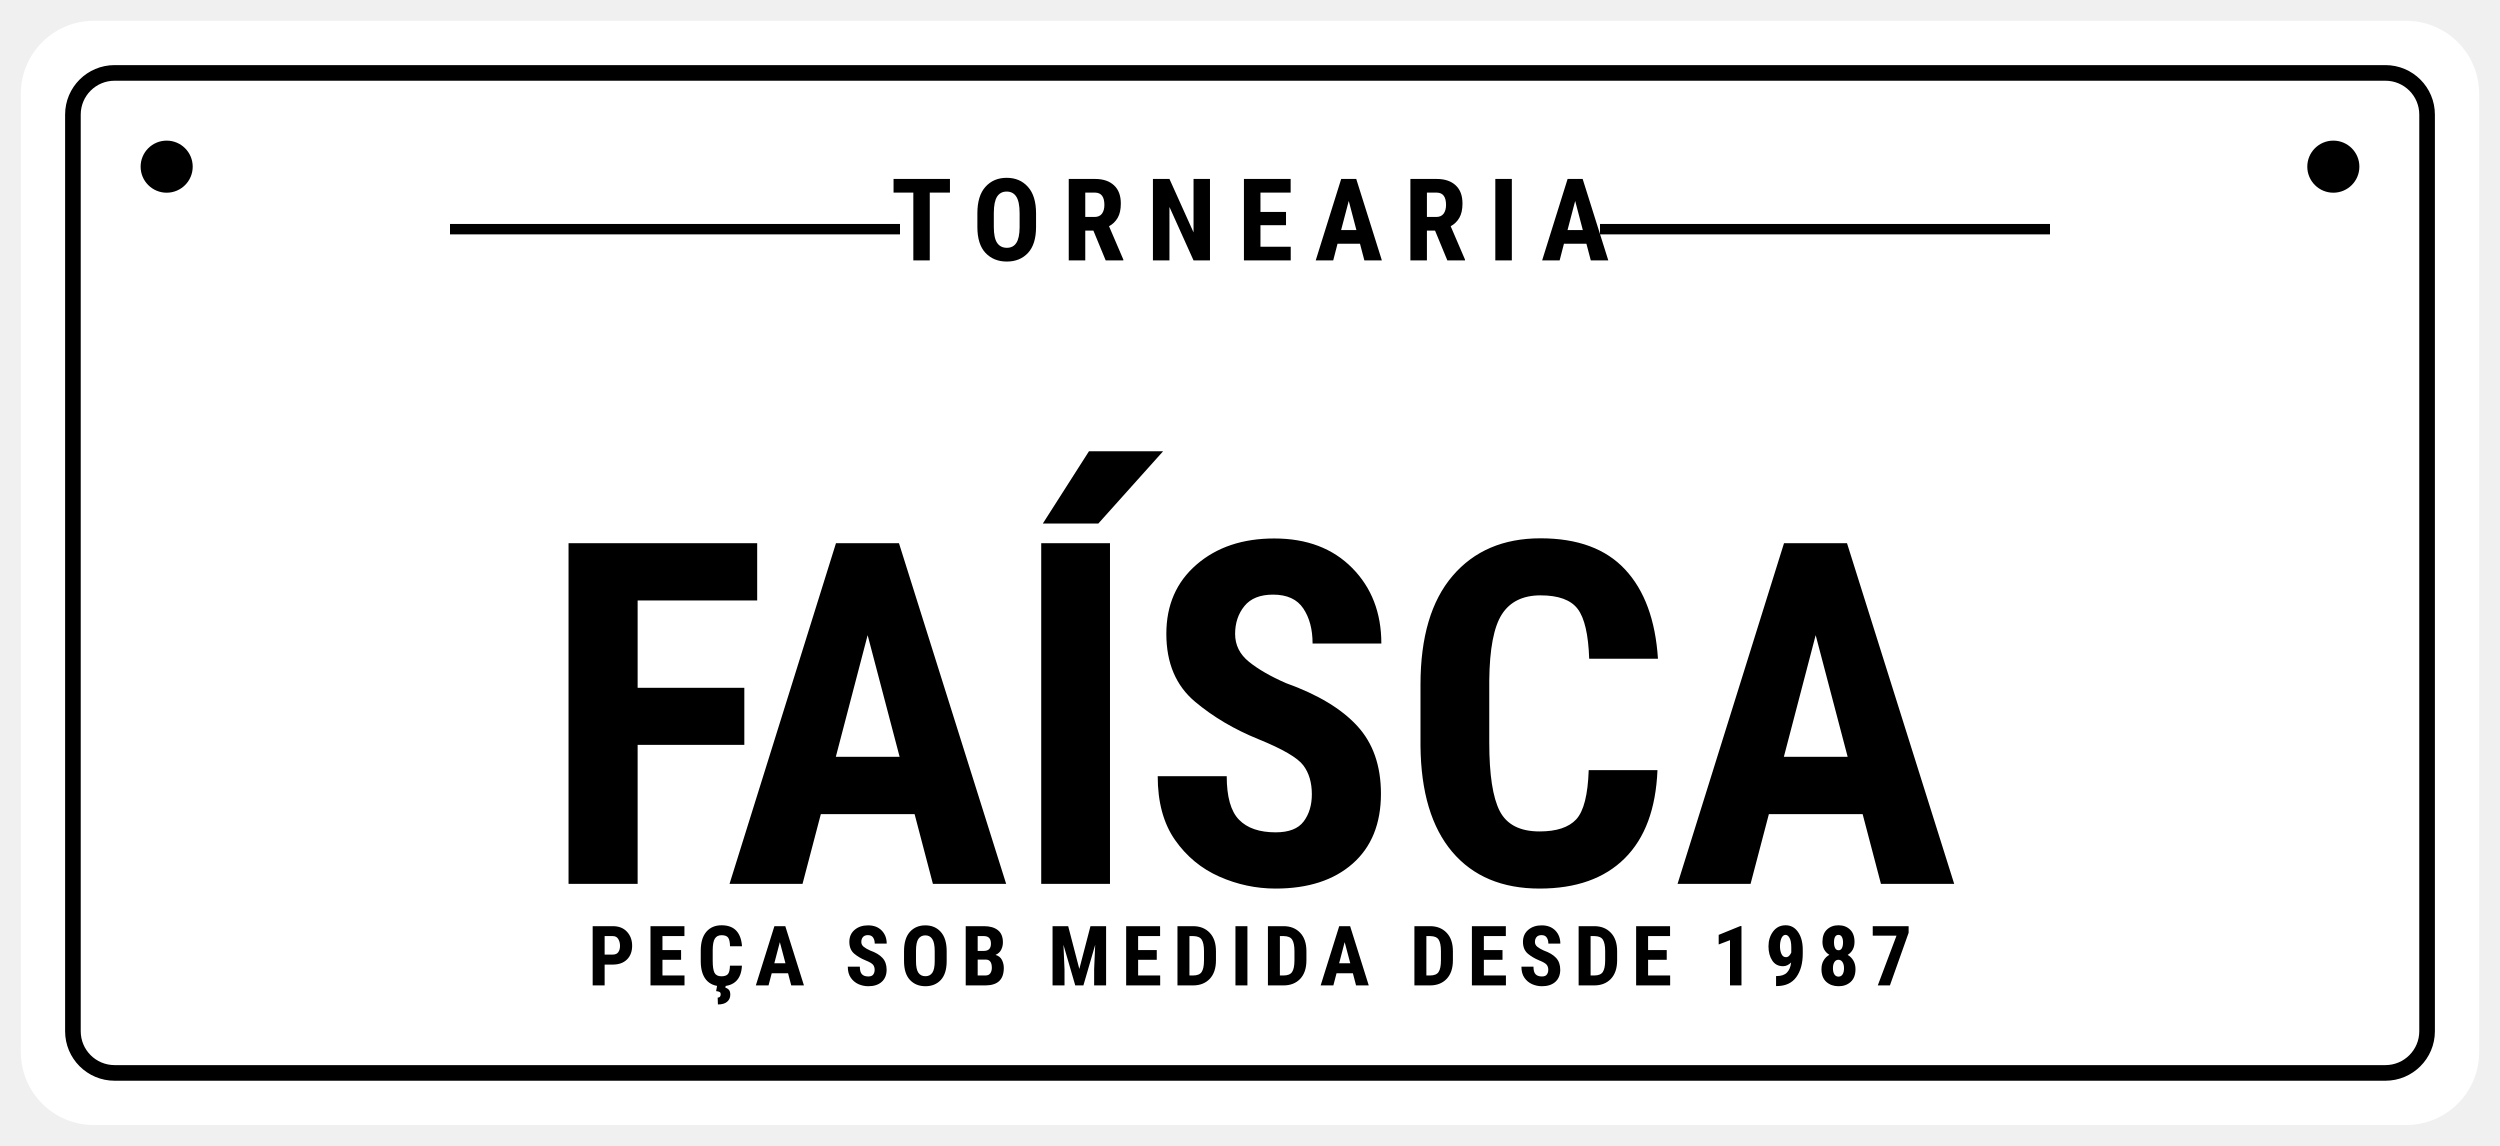
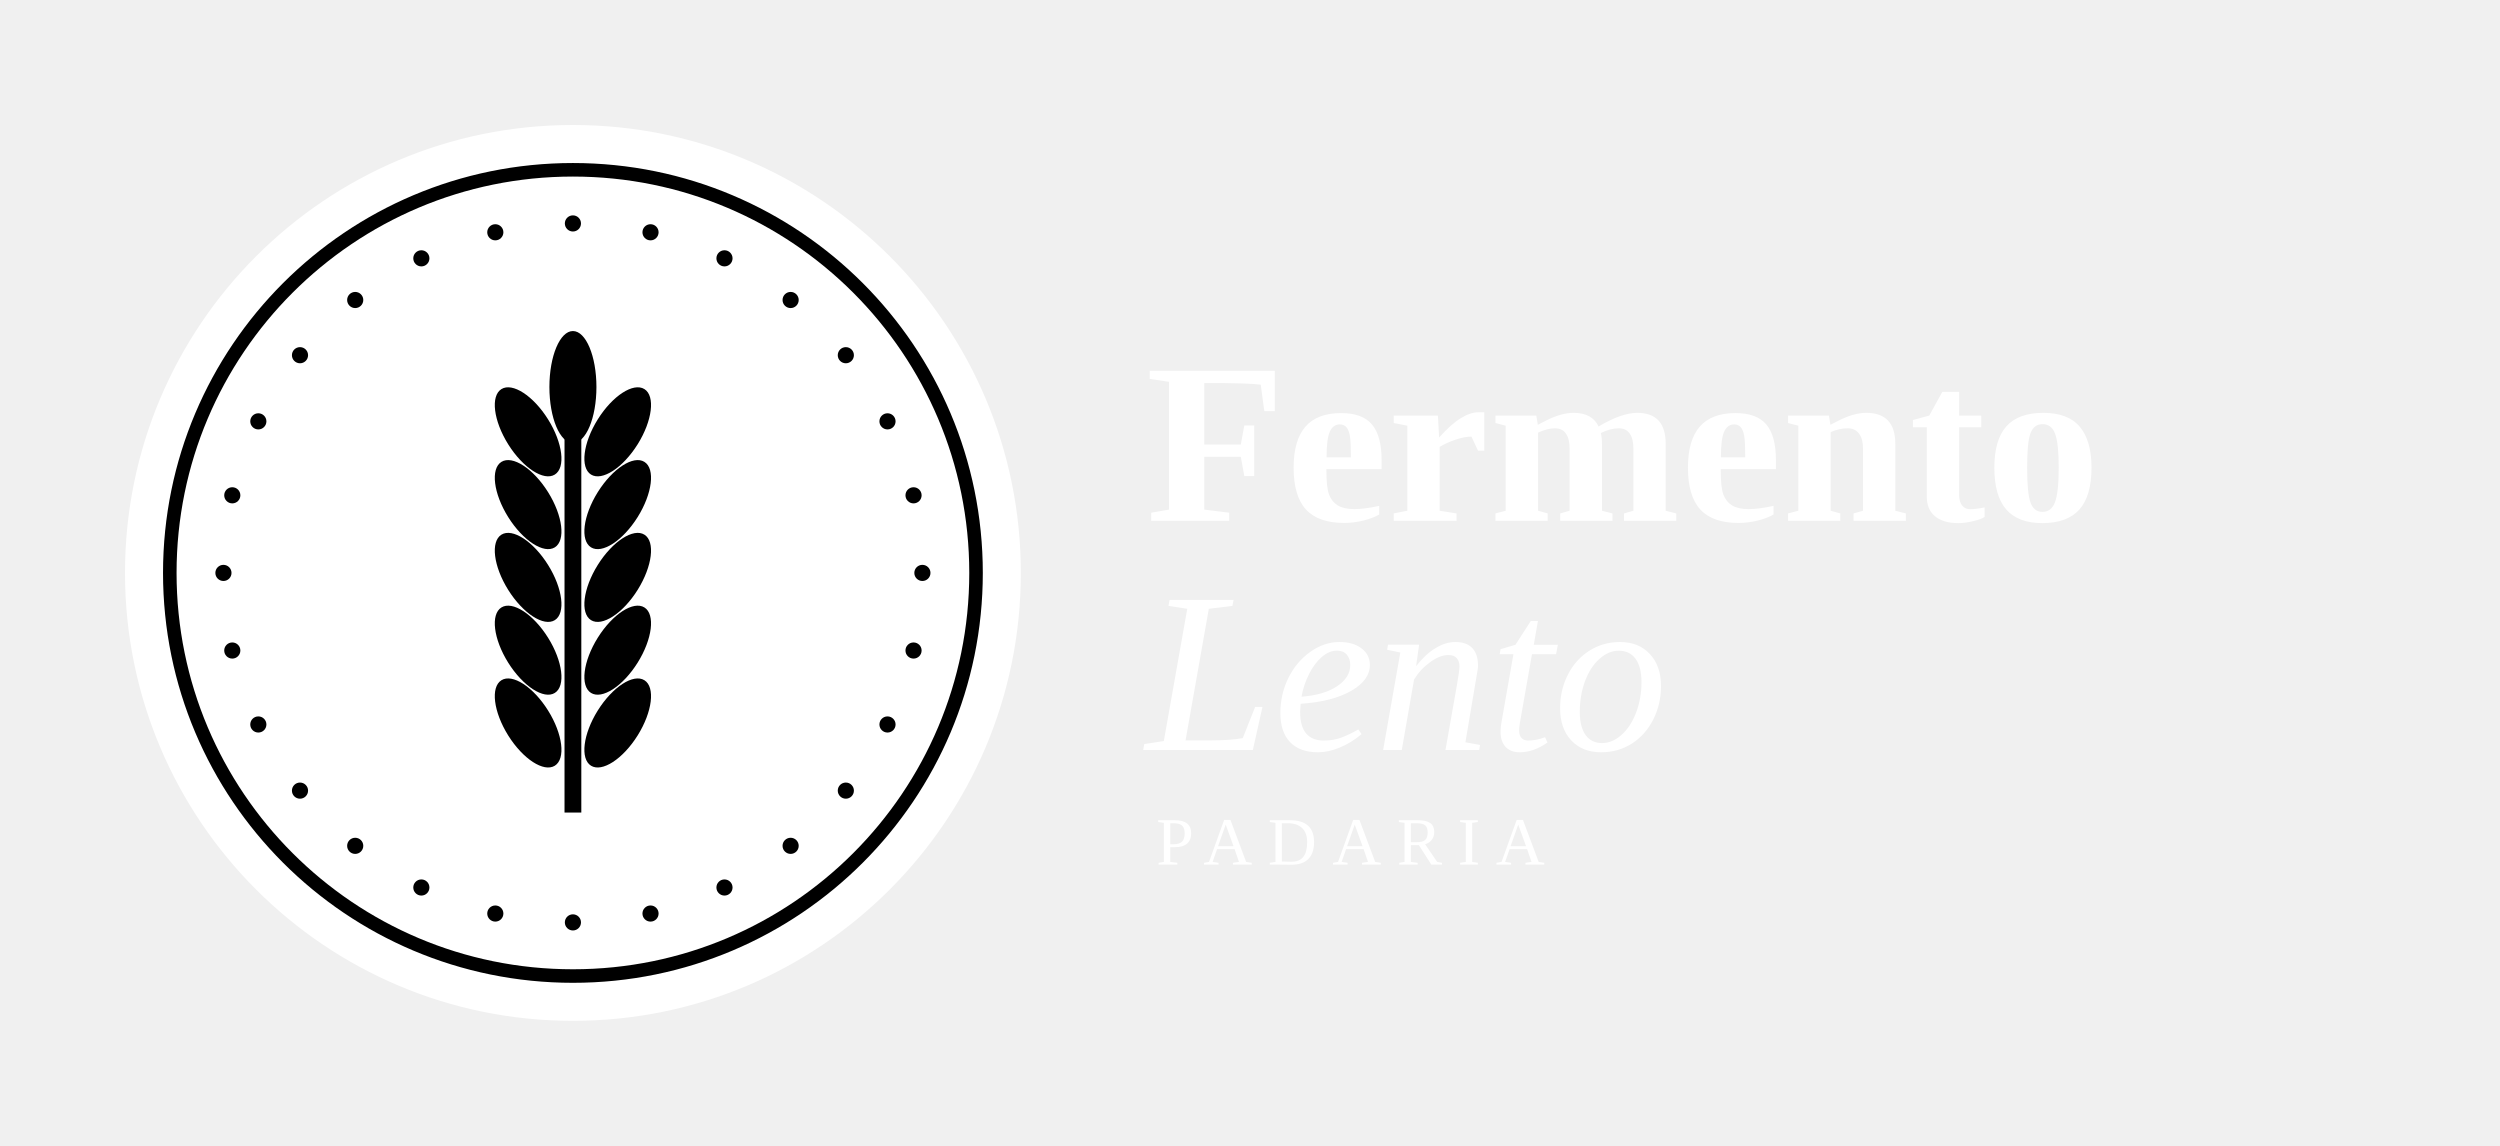
<svg xmlns="http://www.w3.org/2000/svg" width="480" height="220" viewBox="0 0 480 220">
-   <rect x="4" y="4" width="472" height="212" rx="14" fill="#ffffff" />
-   <rect x="14" y="14" width="452" height="192" rx="8" fill="none" stroke="#000000" stroke-width="3" />
-   <circle cx="32" cy="32" r="5" fill="#000000" />
-   <circle cx="448" cy="32" r="5" fill="#000000" />
-   <text x="240.0" y="50.0" fill="#000000" font-family="'Big Shoulders Display','Arial Narrow','Roboto Condensed',sans-serif" font-weight="700" font-size="22" letter-spacing="4" text-anchor="middle">TORNEARIA</text>
-   <line x1="86.4" y1="44.0" x2="172.8" y2="44.0" stroke="#000000" stroke-width="2" />
-   <line x1="307.2" y1="44.0" x2="393.6" y2="44.0" stroke="#000000" stroke-width="2" />
-   <text x="240.0" y="169.7" fill="#000000" font-family="'Big Shoulders Display','Arial Narrow','Roboto Condensed',sans-serif" font-weight="800" font-size="92" text-anchor="middle" textLength="344" lengthAdjust="spacingAndGlyphs">FAÍSCA</text>
-   <text x="240.0" y="189.2" fill="#000000" font-family="'Big Shoulders Display','Arial Narrow','Roboto Condensed',sans-serif" font-weight="700" font-size="16" letter-spacing="2" text-anchor="middle">PEÇA SOB MEDIDA DESDE 1987</text>
+   <circle cx="110" cy="110" r="86" fill="#fff" />
+   <circle cx="110" cy="110" r="77.4" fill="none" stroke="#000" stroke-width="2.6" />
+   <circle cx="177.1" cy="110.0" r="1.55" fill="#000" />
+   <circle cx="175.4" cy="124.9" r="1.55" fill="#000" />
+   <circle cx="170.4" cy="139.1" r="1.55" fill="#000" />
+   <circle cx="162.4" cy="151.8" r="1.55" fill="#000" />
+   <circle cx="151.8" cy="162.4" r="1.55" fill="#000" />
+   <circle cx="139.1" cy="170.4" r="1.55" fill="#000" />
+   <circle cx="124.9" cy="175.4" r="1.55" fill="#000" />
+   <circle cx="110.0" cy="177.1" r="1.55" fill="#000" />
+   <circle cx="95.1" cy="175.4" r="1.55" fill="#000" />
+   <circle cx="80.9" cy="170.4" r="1.55" fill="#000" />
+   <circle cx="68.2" cy="162.4" r="1.55" fill="#000" />
+   <circle cx="57.6" cy="151.8" r="1.55" fill="#000" />
+   <circle cx="49.6" cy="139.1" r="1.55" fill="#000" />
+   <circle cx="44.6" cy="124.9" r="1.55" fill="#000" />
+   <circle cx="42.9" cy="110.0" r="1.55" fill="#000" />
+   <circle cx="44.6" cy="95.1" r="1.55" fill="#000" />
+   <circle cx="49.6" cy="80.9" r="1.55" fill="#000" />
+   <circle cx="57.6" cy="68.2" r="1.55" fill="#000" />
+   <circle cx="68.2" cy="57.6" r="1.55" fill="#000" />
+   <circle cx="80.9" cy="49.6" r="1.55" fill="#000" />
+   <circle cx="95.1" cy="44.6" r="1.55" fill="#000" />
+   <circle cx="110.0" cy="42.9" r="1.55" fill="#000" />
+   <circle cx="124.9" cy="44.6" r="1.55" fill="#000" />
+   <circle cx="139.1" cy="49.6" r="1.55" fill="#000" />
+   <circle cx="151.8" cy="57.6" r="1.55" fill="#000" />
+   <circle cx="162.4" cy="68.2" r="1.55" fill="#000" />
+   <circle cx="170.4" cy="80.9" r="1.55" fill="#000" />
+   <circle cx="175.4" cy="95.1" r="1.55" fill="#000" />
+   <g transform="translate(110 106.56) scale(1.075)" fill="#000" stroke="none">
+     <path d="M-1.5 46 L1.5 46 L1.5 -22 L-1.5 -22Z" />
+     <ellipse cx="-8" cy="30" rx="4.2" ry="9" transform="rotate(-32 -8 30)" />
+     <ellipse cx="8" cy="30" rx="4.2" ry="9" transform="rotate(32 8 30)" />
+     <ellipse cx="-8" cy="17" rx="4.2" ry="9" transform="rotate(-32 -8 17)" />
+     <ellipse cx="8" cy="17" rx="4.2" ry="9" transform="rotate(32 8 17)" />
+     <ellipse cx="-8" cy="4" rx="4.2" ry="9" transform="rotate(-32 -8 4)" />
+     <ellipse cx="8" cy="4" rx="4.2" ry="9" transform="rotate(32 8 4)" />
+     <ellipse cx="-8" cy="-9" rx="4.2" ry="9" transform="rotate(-32 -8 -9)" />
+     <ellipse cx="8" cy="-9" rx="4.2" ry="9" transform="rotate(32 8 -9)" />
+     <ellipse cx="-8" cy="-22" rx="4.2" ry="9" transform="rotate(-32 -8 -22)" />
+     <ellipse cx="8" cy="-22" rx="4.2" ry="9" transform="rotate(32 8 -22)" />
+     <ellipse cx="0" cy="-30" rx="4.2" ry="10" />
+   </g>
+   <text x="220" y="100" font-family="Georgia,'Times New Roman',serif" font-size="44" font-weight="700" fill="#fff">Fermento</text>
+   <text x="220" y="144" font-family="Georgia,'Times New Roman',serif" font-size="44" font-style="italic" fill="#fff">Lento</text>
+   <text x="222" y="166" font-family="Georgia,'Times New Roman',serif" font-size="13" letter-spacing="3" fill="#fff">PADARIA</text>
</svg>
